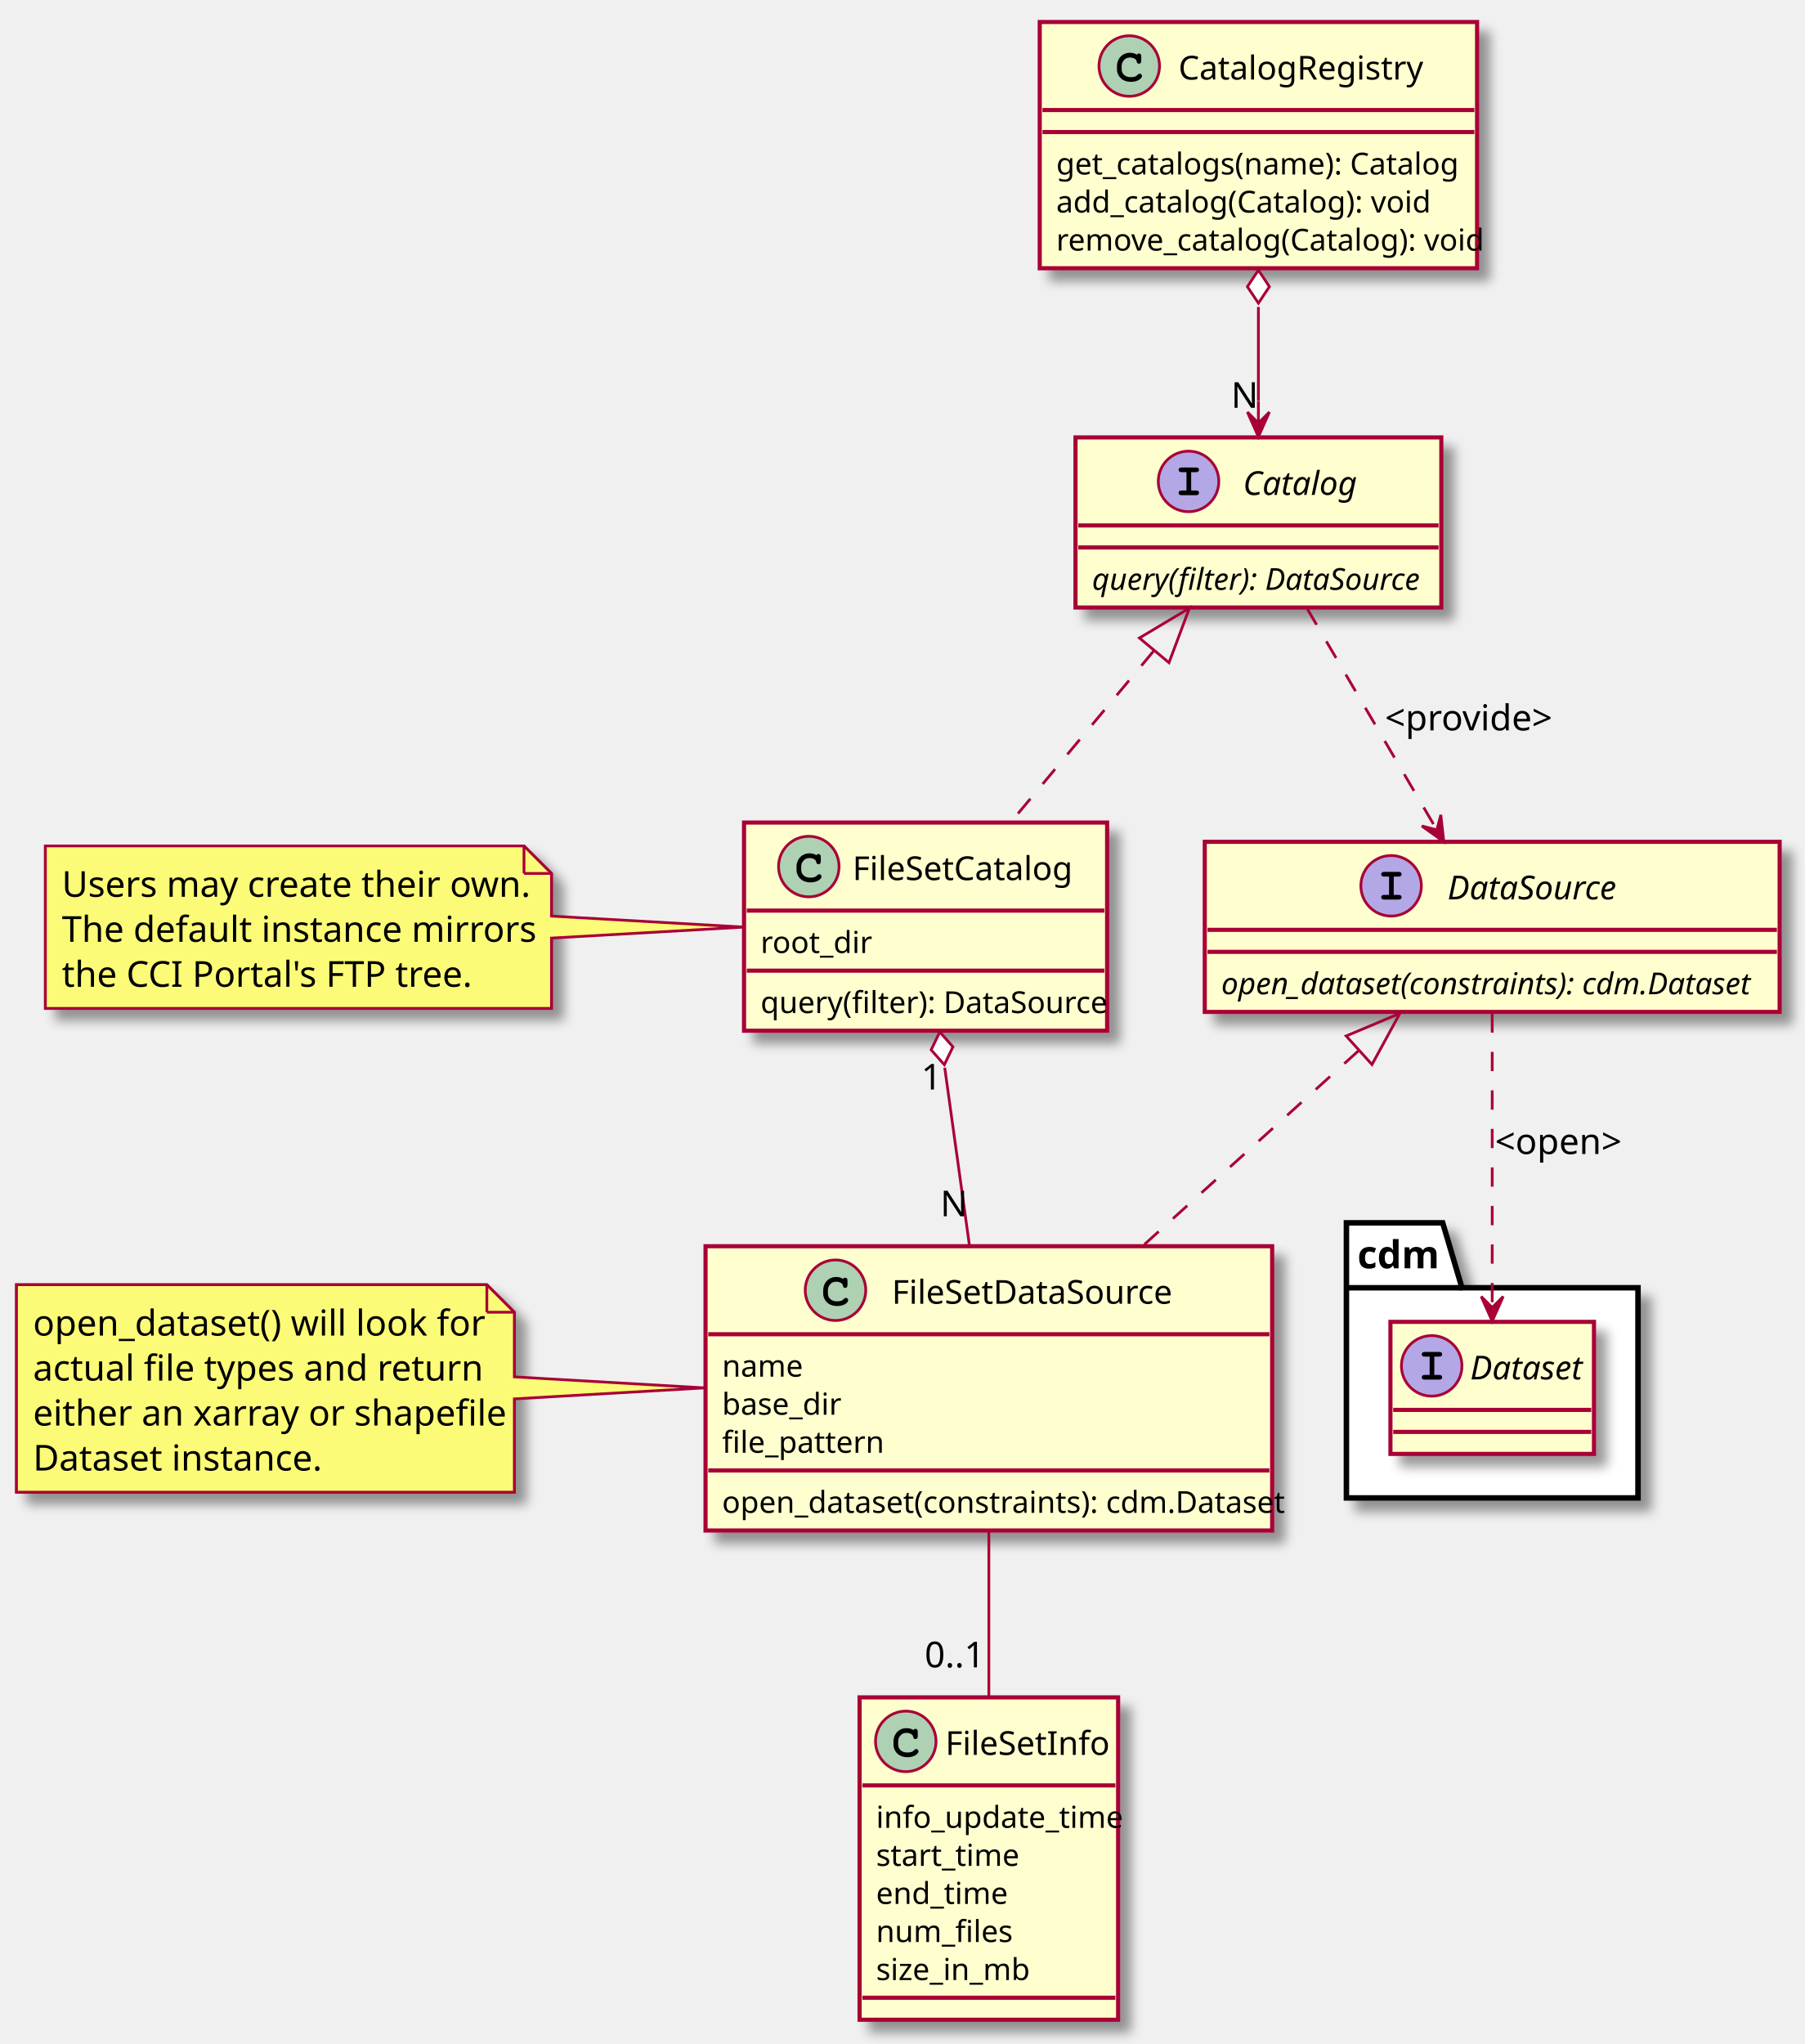
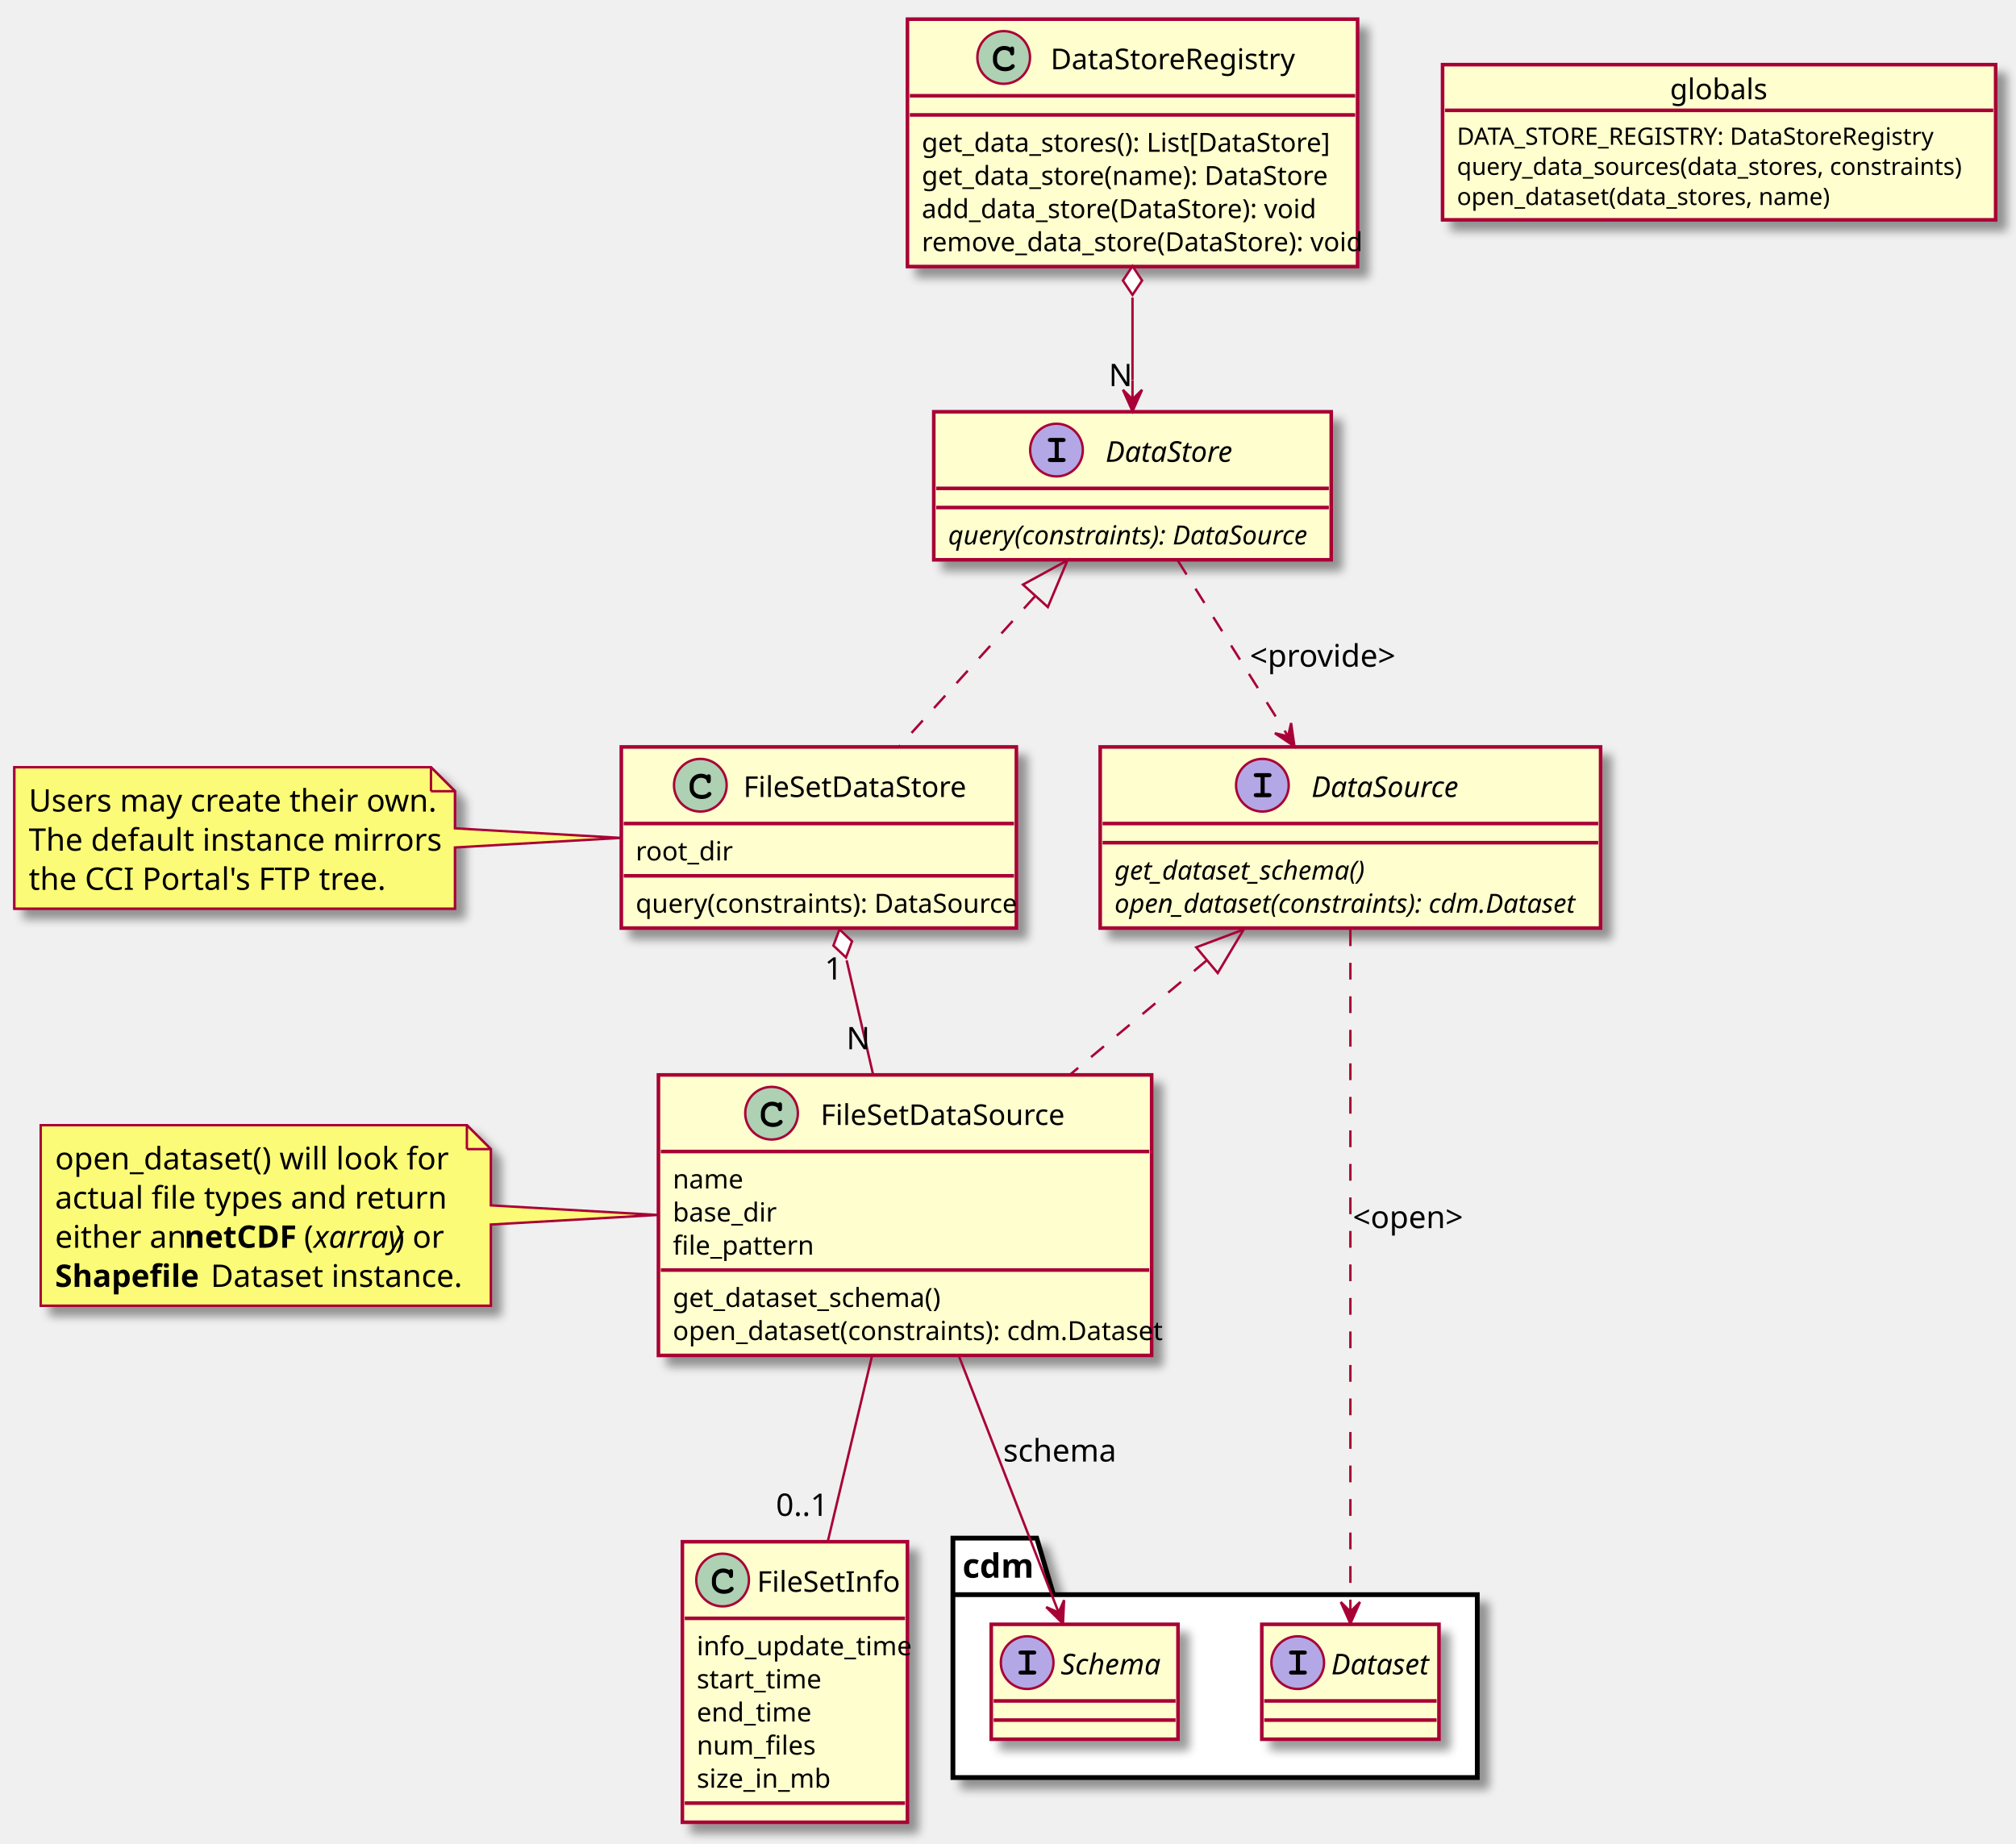
- <svg xmlns="http://www.w3.org/2000/svg" height="743px" style="width:656px;height:743px;" version="1.1" viewBox="0 0 656 743" width="656px">
+ <svg xmlns="http://www.w3.org/2000/svg" height="770px" style="width:842px;height:770px;" version="1.1" viewBox="0 0 842 770" width="842px">
  <defs>
    <filter height="300%" id="f1" width="300%" x="-1" y="-1">
      <feGaussianBlur result="blurOut" stdDeviation="2.0" />
      <feColorMatrix in="blurOut" result="blurOut2" type="matrix" values="0 0 0 0 0 0 0 0 0 0 0 0 0 0 0 0 0 0 .4 0" />
      <feOffset dx="4.0" dy="4.0" in="blurOut2" result="blurOut3" />
      <feBlend in="SourceGraphic" in2="blurOut3" mode="normal" />
    </filter>
  </defs>
  <g>
-     <polygon fill="#FFFFFF" filter="url(#f1)" points="489.5,444.5,524.5,444.5,531.5,468.109,595.5,468.109,595.5,544.5,489.5,544.5,489.5,444.5" style="stroke: #000000; stroke-width: 2.0;" />
-     <line style="stroke: #000000; stroke-width: 2.0;" x1="489.5" x2="531.5" y1="468.109" y2="468.109" />
-     <text fill="#000000" font-family="sans-serif" font-size="14" font-weight="bold" lengthAdjust="spacingAndGlyphs" textLength="29" x="493.5" y="461.033">cdm</text>
-     <rect fill="#FEFECE" filter="url(#f1)" height="48" style="stroke: #A80036; stroke-width: 1.5;" width="74" x="505.5" y="480.5" />
-     <ellipse cx="520.5" cy="496.5" fill="#B4A7E5" rx="11" ry="11" style="stroke: #A80036; stroke-width: 1.0;" />
-     <path d="M521.453,493.141 L521.453,499.797 L523.172,499.797 Q523.781,499.797 524.047,500.031 Q524.312,500.266 524.312,500.656 Q524.312,501.031 524.047,501.266 Q523.781,501.5 523.172,501.5 L518.031,501.5 Q517.422,501.5 517.156,501.266 Q516.891,501.031 516.891,500.641 Q516.891,500.266 517.156,500.031 Q517.422,499.797 518.031,499.797 L519.75,499.797 L519.75,493.141 L518.031,493.141 Q517.422,493.141 517.156,492.906 Q516.891,492.672 516.891,492.281 Q516.891,491.906 517.156,491.672 Q517.422,491.438 518.031,491.438 L523.172,491.438 Q523.781,491.438 524.047,491.672 Q524.312,491.906 524.312,492.281 Q524.312,492.672 524.047,492.906 Q523.781,493.141 523.172,493.141 L521.453,493.141 Z " />
-     <text fill="#000000" font-family="sans-serif" font-size="12" font-style="italic" lengthAdjust="spacingAndGlyphs" textLength="42" x="534.5" y="501.41">Dataset</text>
-     <line style="stroke: #A80036; stroke-width: 1.5;" x1="506.5" x2="578.5" y1="512.5" y2="512.5" />
-     <line style="stroke: #A80036; stroke-width: 1.5;" x1="506.5" x2="578.5" y1="520.5" y2="520.5" />
-     <rect fill="#FEFECE" filter="url(#f1)" height="89.508" style="stroke: #A80036; stroke-width: 1.5;" width="159" x="378" y="8" />
-     <ellipse cx="410.55" cy="24" fill="#ADD1B2" rx="11" ry="11" style="stroke: #A80036; stroke-width: 1.0;" />
-     <path d="M413.316,19.875 Q413.472,19.656 413.659,19.547 Q413.847,19.438 414.066,19.438 Q414.441,19.438 414.675,19.695 Q414.909,19.953 414.909,20.562 L414.909,22.016 Q414.909,22.625 414.675,22.891 Q414.441,23.156 414.066,23.156 Q413.722,23.156 413.519,22.953 Q413.316,22.766 413.206,22.25 Q413.159,21.891 412.972,21.703 Q412.644,21.328 412.034,21.109 Q411.425,20.891 410.8,20.891 Q410.034,20.891 409.402,21.219 Q408.769,21.547 408.277,22.297 Q407.784,23.047 407.784,24.078 L407.784,25.172 Q407.784,26.406 408.675,27.227 Q409.566,28.047 411.159,28.047 Q412.097,28.047 412.753,27.797 Q413.144,27.641 413.566,27.203 Q413.831,26.938 413.98,26.859 Q414.128,26.781 414.331,26.781 Q414.659,26.781 414.917,27.039 Q415.175,27.297 415.175,27.641 Q415.175,27.984 414.831,28.391 Q414.331,28.969 413.534,29.297 Q412.456,29.75 411.159,29.75 Q409.644,29.75 408.441,29.125 Q407.456,28.625 406.769,27.555 Q406.081,26.484 406.081,25.203 L406.081,24.047 Q406.081,22.719 406.698,21.57 Q407.316,20.422 408.409,19.805 Q409.503,19.188 410.738,19.188 Q411.472,19.188 412.12,19.352 Q412.769,19.516 413.316,19.875 Z " />
-     <text fill="#000000" font-family="sans-serif" font-size="12" lengthAdjust="spacingAndGlyphs" textLength="88" x="428.45" y="28.91">CatalogRegistry</text>
-     <line style="stroke: #A80036; stroke-width: 1.5;" x1="379" x2="536" y1="40" y2="40" />
-     <line style="stroke: #A80036; stroke-width: 1.5;" x1="379" x2="536" y1="48" y2="48" />
-     <text fill="#000000" font-family="sans-serif" font-size="11" lengthAdjust="spacingAndGlyphs" textLength="138" x="384" y="63.419">get_catalogs(name): Catalog</text>
-     <text fill="#000000" font-family="sans-serif" font-size="11" lengthAdjust="spacingAndGlyphs" textLength="129" x="384" y="77.255">add_catalog(Catalog): void</text>
-     <text fill="#000000" font-family="sans-serif" font-size="11" lengthAdjust="spacingAndGlyphs" textLength="147" x="384" y="91.091">remove_catalog(Catalog): void</text>
-     <rect fill="#FEFECE" filter="url(#f1)" height="61.836" style="stroke: #A80036; stroke-width: 1.5;" width="133" x="391" y="159" />
-     <ellipse cx="432.1" cy="175" fill="#B4A7E5" rx="11" ry="11" style="stroke: #A80036; stroke-width: 1.0;" />
-     <path d="M433.053,171.641 L433.053,178.297 L434.772,178.297 Q435.381,178.297 435.647,178.531 Q435.913,178.766 435.913,179.156 Q435.913,179.531 435.647,179.766 Q435.381,180 434.772,180 L429.631,180 Q429.022,180 428.756,179.766 Q428.491,179.531 428.491,179.141 Q428.491,178.766 428.756,178.531 Q429.022,178.297 429.631,178.297 L431.35,178.297 L431.35,171.641 L429.631,171.641 Q429.022,171.641 428.756,171.406 Q428.491,171.172 428.491,170.781 Q428.491,170.406 428.756,170.172 Q429.022,169.938 429.631,169.938 L434.772,169.938 Q435.381,169.938 435.647,170.172 Q435.913,170.406 435.913,170.781 Q435.913,171.172 435.647,171.406 Q435.381,171.641 434.772,171.641 L433.053,171.641 Z " />
-     <text fill="#000000" font-family="sans-serif" font-size="12" font-style="italic" lengthAdjust="spacingAndGlyphs" textLength="43" x="451.9" y="179.91">Catalog</text>
-     <line style="stroke: #A80036; stroke-width: 1.5;" x1="392" x2="523" y1="191" y2="191" />
-     <line style="stroke: #A80036; stroke-width: 1.5;" x1="392" x2="523" y1="199" y2="199" />
-     <text fill="#000000" font-family="sans-serif" font-size="11" font-style="italic" lengthAdjust="spacingAndGlyphs" textLength="121" x="397" y="214.419">query(filter): DataSource</text>
-     <rect fill="#FEFECE" filter="url(#f1)" height="61.836" style="stroke: #A80036; stroke-width: 1.5;" width="209" x="438" y="306" />
-     <ellipse cx="505.75" cy="322" fill="#B4A7E5" rx="11" ry="11" style="stroke: #A80036; stroke-width: 1.0;" />
-     <path d="M506.703,318.641 L506.703,325.297 L508.422,325.297 Q509.031,325.297 509.297,325.531 Q509.562,325.766 509.562,326.156 Q509.562,326.531 509.297,326.766 Q509.031,327 508.422,327 L503.281,327 Q502.672,327 502.406,326.766 Q502.141,326.531 502.141,326.141 Q502.141,325.766 502.406,325.531 Q502.672,325.297 503.281,325.297 L505,325.297 L505,318.641 L503.281,318.641 Q502.672,318.641 502.406,318.406 Q502.141,318.172 502.141,317.781 Q502.141,317.406 502.406,317.172 Q502.672,316.938 503.281,316.938 L508.422,316.938 Q509.031,316.938 509.297,317.172 Q509.562,317.406 509.562,317.781 Q509.562,318.172 509.297,318.406 Q509.031,318.641 508.422,318.641 L506.703,318.641 Z " />
-     <text fill="#000000" font-family="sans-serif" font-size="12" font-style="italic" lengthAdjust="spacingAndGlyphs" textLength="65" x="526.25" y="326.91">DataSource</text>
-     <line style="stroke: #A80036; stroke-width: 1.5;" x1="439" x2="646" y1="338" y2="338" />
-     <line style="stroke: #A80036; stroke-width: 1.5;" x1="439" x2="646" y1="346" y2="346" />
-     <text fill="#000000" font-family="sans-serif" font-size="11" font-style="italic" lengthAdjust="spacingAndGlyphs" textLength="197" x="444" y="361.419">open_dataset(constraints): cdm.Dataset</text>
-     <rect fill="#FEFECE" filter="url(#f1)" height="75.672" style="stroke: #A80036; stroke-width: 1.5;" width="132" x="270.5" y="299" />
-     <ellipse cx="294.05" cy="315" fill="#ADD1B2" rx="11" ry="11" style="stroke: #A80036; stroke-width: 1.0;" />
-     <path d="M296.816,310.875 Q296.972,310.656 297.159,310.547 Q297.347,310.438 297.566,310.438 Q297.941,310.438 298.175,310.695 Q298.409,310.953 298.409,311.562 L298.409,313.016 Q298.409,313.625 298.175,313.891 Q297.941,314.156 297.566,314.156 Q297.222,314.156 297.019,313.953 Q296.816,313.766 296.706,313.25 Q296.659,312.891 296.472,312.703 Q296.144,312.328 295.534,312.109 Q294.925,311.891 294.3,311.891 Q293.534,311.891 292.902,312.219 Q292.269,312.547 291.777,313.297 Q291.284,314.047 291.284,315.078 L291.284,316.172 Q291.284,317.406 292.175,318.227 Q293.066,319.047 294.659,319.047 Q295.597,319.047 296.253,318.797 Q296.644,318.641 297.066,318.203 Q297.331,317.938 297.48,317.859 Q297.628,317.781 297.831,317.781 Q298.159,317.781 298.417,318.039 Q298.675,318.297 298.675,318.641 Q298.675,318.984 298.331,319.391 Q297.831,319.969 297.034,320.297 Q295.956,320.75 294.659,320.75 Q293.144,320.75 291.941,320.125 Q290.956,319.625 290.269,318.555 Q289.581,317.484 289.581,316.203 L289.581,315.047 Q289.581,313.719 290.198,312.57 Q290.816,311.422 291.909,310.805 Q293.003,310.188 294.238,310.188 Q294.972,310.188 295.62,310.352 Q296.269,310.516 296.816,310.875 Z " />
-     <text fill="#000000" font-family="sans-serif" font-size="12" lengthAdjust="spacingAndGlyphs" textLength="81" x="309.95" y="319.91">FileSetCatalog</text>
-     <line style="stroke: #A80036; stroke-width: 1.5;" x1="271.5" x2="401.5" y1="331" y2="331" />
-     <text fill="#000000" font-family="sans-serif" font-size="11" lengthAdjust="spacingAndGlyphs" textLength="37" x="276.5" y="346.419">root_dir</text>
-     <line style="stroke: #A80036; stroke-width: 1.5;" x1="271.5" x2="401.5" y1="352.836" y2="352.836" />
-     <text fill="#000000" font-family="sans-serif" font-size="11" lengthAdjust="spacingAndGlyphs" textLength="120" x="276.5" y="368.255">query(filter): DataSource</text>
-     <rect fill="#FEFECE" filter="url(#f1)" height="103.344" style="stroke: #A80036; stroke-width: 1.5;" width="206" x="256.5" y="453" />
-     <ellipse cx="303.75" cy="469" fill="#ADD1B2" rx="11" ry="11" style="stroke: #A80036; stroke-width: 1.0;" />
-     <path d="M306.516,464.875 Q306.672,464.656 306.859,464.547 Q307.047,464.438 307.266,464.438 Q307.641,464.438 307.875,464.695 Q308.109,464.953 308.109,465.562 L308.109,467.016 Q308.109,467.625 307.875,467.891 Q307.641,468.156 307.266,468.156 Q306.922,468.156 306.719,467.953 Q306.516,467.766 306.406,467.25 Q306.359,466.891 306.172,466.703 Q305.844,466.328 305.234,466.109 Q304.625,465.891 304,465.891 Q303.234,465.891 302.602,466.219 Q301.969,466.547 301.477,467.297 Q300.984,468.047 300.984,469.078 L300.984,470.172 Q300.984,471.406 301.875,472.227 Q302.766,473.047 304.359,473.047 Q305.297,473.047 305.953,472.797 Q306.344,472.641 306.766,472.203 Q307.031,471.938 307.18,471.859 Q307.328,471.781 307.531,471.781 Q307.859,471.781 308.117,472.039 Q308.375,472.297 308.375,472.641 Q308.375,472.984 308.031,473.391 Q307.531,473.969 306.734,474.297 Q305.656,474.75 304.359,474.75 Q302.844,474.75 301.641,474.125 Q300.656,473.625 299.969,472.555 Q299.281,471.484 299.281,470.203 L299.281,469.047 Q299.281,467.719 299.898,466.57 Q300.516,465.422 301.609,464.805 Q302.703,464.188 303.938,464.188 Q304.672,464.188 305.32,464.352 Q305.969,464.516 306.516,464.875 Z " />
-     <text fill="#000000" font-family="sans-serif" font-size="12" lengthAdjust="spacingAndGlyphs" textLength="103" x="324.25" y="473.91">FileSetDataSource</text>
-     <line style="stroke: #A80036; stroke-width: 1.5;" x1="257.5" x2="461.5" y1="485" y2="485" />
-     <text fill="#000000" font-family="sans-serif" font-size="11" lengthAdjust="spacingAndGlyphs" textLength="26" x="262.5" y="500.419">name</text>
-     <text fill="#000000" font-family="sans-serif" font-size="11" lengthAdjust="spacingAndGlyphs" textLength="42" x="262.5" y="514.255">base_dir</text>
-     <text fill="#000000" font-family="sans-serif" font-size="11" lengthAdjust="spacingAndGlyphs" textLength="54" x="262.5" y="528.091">file_pattern</text>
-     <line style="stroke: #A80036; stroke-width: 1.5;" x1="257.5" x2="461.5" y1="534.508" y2="534.508" />
-     <text fill="#000000" font-family="sans-serif" font-size="11" lengthAdjust="spacingAndGlyphs" textLength="194" x="262.5" y="549.927">open_dataset(constraints): cdm.Dataset</text>
-     <rect fill="#FEFECE" filter="url(#f1)" height="117.18" style="stroke: #A80036; stroke-width: 1.5;" width="94" x="312.5" y="617" />
-     <ellipse cx="329.3" cy="633" fill="#ADD1B2" rx="11" ry="11" style="stroke: #A80036; stroke-width: 1.0;" />
-     <path d="M332.066,628.875 Q332.222,628.656 332.409,628.547 Q332.597,628.438 332.816,628.438 Q333.191,628.438 333.425,628.695 Q333.659,628.953 333.659,629.562 L333.659,631.016 Q333.659,631.625 333.425,631.891 Q333.191,632.156 332.816,632.156 Q332.472,632.156 332.269,631.953 Q332.066,631.766 331.956,631.25 Q331.909,630.891 331.722,630.703 Q331.394,630.328 330.784,630.109 Q330.175,629.891 329.55,629.891 Q328.784,629.891 328.152,630.219 Q327.519,630.547 327.027,631.297 Q326.534,632.047 326.534,633.078 L326.534,634.172 Q326.534,635.406 327.425,636.227 Q328.316,637.047 329.909,637.047 Q330.847,637.047 331.503,636.797 Q331.894,636.641 332.316,636.203 Q332.581,635.938 332.73,635.859 Q332.878,635.781 333.081,635.781 Q333.409,635.781 333.667,636.039 Q333.925,636.297 333.925,636.641 Q333.925,636.984 333.581,637.391 Q333.081,637.969 332.284,638.297 Q331.206,638.75 329.909,638.75 Q328.394,638.75 327.191,638.125 Q326.206,637.625 325.519,636.555 Q324.831,635.484 324.831,634.203 L324.831,633.047 Q324.831,631.719 325.448,630.57 Q326.066,629.422 327.159,628.805 Q328.253,628.188 329.488,628.188 Q330.222,628.188 330.87,628.352 Q331.519,628.516 332.066,628.875 Z " />
-     <text fill="#000000" font-family="sans-serif" font-size="12" lengthAdjust="spacingAndGlyphs" textLength="58" x="343.7" y="637.91">FileSetInfo</text>
-     <line style="stroke: #A80036; stroke-width: 1.5;" x1="313.5" x2="405.5" y1="649" y2="649" />
-     <text fill="#000000" font-family="sans-serif" font-size="11" lengthAdjust="spacingAndGlyphs" textLength="82" x="318.5" y="664.419">info_update_time</text>
-     <text fill="#000000" font-family="sans-serif" font-size="11" lengthAdjust="spacingAndGlyphs" textLength="47" x="318.5" y="678.255">start_time</text>
-     <text fill="#000000" font-family="sans-serif" font-size="11" lengthAdjust="spacingAndGlyphs" textLength="43" x="318.5" y="692.091">end_time</text>
-     <text fill="#000000" font-family="sans-serif" font-size="11" lengthAdjust="spacingAndGlyphs" textLength="46" x="318.5" y="705.927">num_files</text>
-     <text fill="#000000" font-family="sans-serif" font-size="11" lengthAdjust="spacingAndGlyphs" textLength="54" x="318.5" y="719.763">size_in_mb</text>
-     <line style="stroke: #A80036; stroke-width: 1.5;" x1="313.5" x2="405.5" y1="726.18" y2="726.18" />
-     <polygon fill="#FBFB77" filter="url(#f1)" points="16.5,307.5,16.5,366.555,200.5,366.555,200.5,317.5,190.5,307.5,16.5,307.5" style="stroke: #A80036; stroke-width: 1.0;" />
-     <polygon fill="#FBFB77" points="16.5,307.5,16.5,366.555,200.5,366.555,200.5,341,270.447,337,200.5,333,200.5,317.5,190.5,307.5,16.5,307.5" style="stroke: #A80036; stroke-width: 1.0;" />
-     <line style="stroke: #A80036; stroke-width: 1.0;" x1="190.5" x2="190.5" y1="307.5" y2="317.5" />
-     <line style="stroke: #A80036; stroke-width: 1.0;" x1="200.5" x2="190.5" y1="317.5" y2="317.5" />
-     <text fill="#000000" font-family="sans-serif" font-size="13" lengthAdjust="spacingAndGlyphs" textLength="163" x="22.5" y="325.995">Users may create their own.</text>
-     <text fill="#000000" font-family="sans-serif" font-size="13" lengthAdjust="spacingAndGlyphs" textLength="160" x="22.5" y="342.347">The default instance mirrors</text>
-     <text fill="#000000" font-family="sans-serif" font-size="13" lengthAdjust="spacingAndGlyphs" textLength="148" x="22.5" y="358.698">the CCI Portal's FTP tree.</text>
-     <polygon fill="#FBFB77" filter="url(#f1)" points="6,467,6,542.406,187,542.406,187,477,177,467,6,467" style="stroke: #A80036; stroke-width: 1.0;" />
-     <polygon fill="#FBFB77" points="6,467,6,542.406,187,542.406,187,508.5,256.165,504.5,187,500.5,187,477,177,467,6,467" style="stroke: #A80036; stroke-width: 1.0;" />
-     <line style="stroke: #A80036; stroke-width: 1.0;" x1="177" x2="177" y1="467" y2="477" />
-     <line style="stroke: #A80036; stroke-width: 1.0;" x1="187" x2="177" y1="477" y2="477" />
-     <text fill="#000000" font-family="sans-serif" font-size="13" lengthAdjust="spacingAndGlyphs" textLength="154" x="12" y="485.495">open_dataset() will look for</text>
-     <text fill="#000000" font-family="sans-serif" font-size="13" lengthAdjust="spacingAndGlyphs" textLength="153" x="12" y="501.847">actual file types and return</text>
-     <text fill="#000000" font-family="sans-serif" font-size="13" lengthAdjust="spacingAndGlyphs" textLength="160" x="12" y="518.198">either an xarray or shapefile</text>
-     <text fill="#000000" font-family="sans-serif" font-size="13" lengthAdjust="spacingAndGlyphs" textLength="102" x="12" y="534.55">Dataset instance.</text>
-     <path d="M419.442,236.607 C402.738,256.623 383.376,279.826 367.562,298.777 " fill="none" style="stroke: #A80036; stroke-width: 1.0; stroke-dasharray: 7.0,7.0;" />
-     <polygon fill="none" points="414.24,231.915,432.429,221.044,424.989,240.885,414.24,231.915" style="stroke: #A80036; stroke-width: 1.0;" />
-     <path d="M493.925,381.93 C469.808,403.74 440.546,430.204 415.49,452.864 " fill="none" style="stroke: #A80036; stroke-width: 1.0; stroke-dasharray: 7.0,7.0;" />
-     <polygon fill="none" points="489.406,376.579,508.935,368.355,498.797,386.962,489.406,376.579" style="stroke: #A80036; stroke-width: 1.0;" />
-     <path d="M457.5,111.578 C457.5,122.998 457.5,134.806 457.5,145.655 " fill="none" style="stroke: #A80036; stroke-width: 1.0;" />
-     <polygon fill="#A80036" points="457.5,158.782,461.5,149.782,457.5,153.782,453.5,149.782,457.5,158.782" style="stroke: #A80036; stroke-width: 1.0;" />
-     <line style="stroke: #A80036; stroke-width: 1.0;" x1="457.5" x2="457.5" y1="153.782" y2="145.782" />
-     <polygon fill="#FFFFFF" points="457.5,98.204,453.5,104.204,457.5,110.204,461.5,104.204,457.5,98.204" style="stroke: #A80036; stroke-width: 1.0;" />
-     <text fill="#000000" font-family="sans-serif" font-size="13" lengthAdjust="spacingAndGlyphs" textLength="9" x="447.572" y="148.242">N</text>
-     <path d="M475.112,221.044 C488.845,244.472 507.932,277.031 522.287,301.52 " fill="none" style="stroke: #A80036; stroke-width: 1.0; stroke-dasharray: 7.0,7.0;" />
-     <polygon fill="#A80036" points="524.911,305.994,523.811,296.207,522.383,301.68,516.909,300.252,524.911,305.994" style="stroke: #A80036; stroke-width: 1.0;" />
-     <text fill="#000000" font-family="sans-serif" font-size="13" lengthAdjust="spacingAndGlyphs" textLength="56" x="503.5" y="265.495">&lt;provide&gt;</text>
-     <path d="M542.5,368.355 C542.5,398.751 542.5,445.17 542.5,474.922 " fill="none" style="stroke: #A80036; stroke-width: 1.0; stroke-dasharray: 7.0,7.0;" />
-     <polygon fill="#A80036" points="542.5,480.275,546.5,471.275,542.5,475.275,538.5,471.275,542.5,480.275" style="stroke: #A80036; stroke-width: 1.0;" />
-     <text fill="#000000" font-family="sans-serif" font-size="13" lengthAdjust="spacingAndGlyphs" textLength="44" x="543.5" y="419.495">&lt;open&gt;</text>
-     <path d="M343.465,388.116 C346.32,408.662 349.62,432.404 352.481,452.99 " fill="none" style="stroke: #A80036; stroke-width: 1.0;" />
-     <polygon fill="#FFFFFF" points="341.662,375.141,338.526,381.635,343.314,387.027,346.45,380.533,341.662,375.141" style="stroke: #A80036; stroke-width: 1.0;" />
-     <text fill="#000000" font-family="sans-serif" font-size="13" lengthAdjust="spacingAndGlyphs" textLength="7" x="334.927" y="396.044">1</text>
-     <text fill="#000000" font-family="sans-serif" font-size="13" lengthAdjust="spacingAndGlyphs" textLength="9" x="341.861" y="442.117">N</text>
-     <path d="M359.5,556.206 C359.5,575.262 359.5,597.064 359.5,616.717 " fill="none" style="stroke: #A80036; stroke-width: 1.0;" />
-     <text fill="#000000" font-family="sans-serif" font-size="13" lengthAdjust="spacingAndGlyphs" textLength="22" x="336.159" y="606.083">0..1</text>
+     <polygon fill="#FFFFFF" filter="url(#f1)" points="398,642.5,433,642.5,440,666.109,617,666.109,617,742.5,398,742.5,398,642.5" style="stroke: #000000; stroke-width: 2.0;" />
+     <line style="stroke: #000000; stroke-width: 2.0;" x1="398" x2="440" y1="666.109" y2="666.109" />
+     <text fill="#000000" font-family="sans-serif" font-size="14" font-weight="bold" lengthAdjust="spacingAndGlyphs" textLength="29" x="402" y="659.033">cdm</text>
+     <rect fill="#FEFECE" filter="url(#f1)" height="48" style="stroke: #A80036; stroke-width: 1.5;" width="74" x="527" y="678.5" />
+     <ellipse cx="542" cy="694.5" fill="#B4A7E5" rx="11" ry="11" style="stroke: #A80036; stroke-width: 1.0;" />
+     <path d="M542.953,691.141 L542.953,697.797 L544.672,697.797 Q545.281,697.797 545.547,698.031 Q545.812,698.266 545.812,698.656 Q545.812,699.031 545.547,699.266 Q545.281,699.5 544.672,699.5 L539.531,699.5 Q538.922,699.5 538.656,699.266 Q538.391,699.031 538.391,698.641 Q538.391,698.266 538.656,698.031 Q538.922,697.797 539.531,697.797 L541.25,697.797 L541.25,691.141 L539.531,691.141 Q538.922,691.141 538.656,690.906 Q538.391,690.672 538.391,690.281 Q538.391,689.906 538.656,689.672 Q538.922,689.438 539.531,689.438 L544.672,689.438 Q545.281,689.438 545.547,689.672 Q545.812,689.906 545.812,690.281 Q545.812,690.672 545.547,690.906 Q545.281,691.141 544.672,691.141 L542.953,691.141 Z " />
+     <text fill="#000000" font-family="sans-serif" font-size="12" font-style="italic" lengthAdjust="spacingAndGlyphs" textLength="42" x="556" y="699.41">Dataset</text>
+     <line style="stroke: #A80036; stroke-width: 1.5;" x1="528" x2="600" y1="710.5" y2="710.5" />
+     <line style="stroke: #A80036; stroke-width: 1.5;" x1="528" x2="600" y1="718.5" y2="718.5" />
+     <rect fill="#FEFECE" filter="url(#f1)" height="48" style="stroke: #A80036; stroke-width: 1.5;" width="78" x="414" y="678.5" />
+     <ellipse cx="429" cy="694.5" fill="#B4A7E5" rx="11" ry="11" style="stroke: #A80036; stroke-width: 1.0;" />
+     <path d="M429.953,691.141 L429.953,697.797 L431.672,697.797 Q432.281,697.797 432.547,698.031 Q432.812,698.266 432.812,698.656 Q432.812,699.031 432.547,699.266 Q432.281,699.5 431.672,699.5 L426.531,699.5 Q425.922,699.5 425.656,699.266 Q425.391,699.031 425.391,698.641 Q425.391,698.266 425.656,698.031 Q425.922,697.797 426.531,697.797 L428.25,697.797 L428.25,691.141 L426.531,691.141 Q425.922,691.141 425.656,690.906 Q425.391,690.672 425.391,690.281 Q425.391,689.906 425.656,689.672 Q425.922,689.438 426.531,689.438 L431.672,689.438 Q432.281,689.438 432.547,689.672 Q432.812,689.906 432.812,690.281 Q432.812,690.672 432.547,690.906 Q432.281,691.141 431.672,691.141 L429.953,691.141 Z " />
+     <text fill="#000000" font-family="sans-serif" font-size="12" font-style="italic" lengthAdjust="spacingAndGlyphs" textLength="46" x="443" y="699.41">Schema</text>
+     <line style="stroke: #A80036; stroke-width: 1.5;" x1="415" x2="491" y1="710.5" y2="710.5" />
+     <line style="stroke: #A80036; stroke-width: 1.5;" x1="415" x2="491" y1="718.5" y2="718.5" />
+     <rect fill="#FEFECE" filter="url(#f1)" height="103.344" style="stroke: #A80036; stroke-width: 1.5;" width="188" x="379" y="8" />
+     <ellipse cx="419.2" cy="24" fill="#ADD1B2" rx="11" ry="11" style="stroke: #A80036; stroke-width: 1.0;" />
+     <path d="M421.966,19.875 Q422.122,19.656 422.309,19.547 Q422.497,19.438 422.716,19.438 Q423.091,19.438 423.325,19.695 Q423.559,19.953 423.559,20.562 L423.559,22.016 Q423.559,22.625 423.325,22.891 Q423.091,23.156 422.716,23.156 Q422.372,23.156 422.169,22.953 Q421.966,22.766 421.856,22.25 Q421.809,21.891 421.622,21.703 Q421.294,21.328 420.684,21.109 Q420.075,20.891 419.45,20.891 Q418.684,20.891 418.052,21.219 Q417.419,21.547 416.927,22.297 Q416.434,23.047 416.434,24.078 L416.434,25.172 Q416.434,26.406 417.325,27.227 Q418.216,28.047 419.809,28.047 Q420.747,28.047 421.403,27.797 Q421.794,27.641 422.216,27.203 Q422.481,26.938 422.63,26.859 Q422.778,26.781 422.981,26.781 Q423.309,26.781 423.567,27.039 Q423.825,27.297 423.825,27.641 Q423.825,27.984 423.481,28.391 Q422.981,28.969 422.184,29.297 Q421.106,29.75 419.809,29.75 Q418.294,29.75 417.091,29.125 Q416.106,28.625 415.419,27.555 Q414.731,26.484 414.731,25.203 L414.731,24.047 Q414.731,22.719 415.348,21.57 Q415.966,20.422 417.059,19.805 Q418.153,19.188 419.387,19.188 Q420.122,19.188 420.77,19.352 Q421.419,19.516 421.966,19.875 Z " />
+     <text fill="#000000" font-family="sans-serif" font-size="12" lengthAdjust="spacingAndGlyphs" textLength="100" x="438.8" y="28.91">DataStoreRegistry</text>
+     <line style="stroke: #A80036; stroke-width: 1.5;" x1="380" x2="566" y1="40" y2="40" />
+     <line style="stroke: #A80036; stroke-width: 1.5;" x1="380" x2="566" y1="48" y2="48" />
+     <text fill="#000000" font-family="sans-serif" font-size="11" lengthAdjust="spacingAndGlyphs" textLength="164" x="385" y="63.419">get_data_stores(): List[DataStore]</text>
+     <text fill="#000000" font-family="sans-serif" font-size="11" lengthAdjust="spacingAndGlyphs" textLength="161" x="385" y="77.255">get_data_store(name): DataStore</text>
+     <text fill="#000000" font-family="sans-serif" font-size="11" lengthAdjust="spacingAndGlyphs" textLength="158" x="385" y="91.091">add_data_store(DataStore): void</text>
+     <text fill="#000000" font-family="sans-serif" font-size="11" lengthAdjust="spacingAndGlyphs" textLength="176" x="385" y="104.927">remove_data_store(DataStore): void</text>
+     <rect fill="#FEFECE" filter="url(#f1)" height="61.836" style="stroke: #A80036; stroke-width: 1.5;" width="166" x="390" y="172" />
+     <ellipse cx="441.25" cy="188" fill="#B4A7E5" rx="11" ry="11" style="stroke: #A80036; stroke-width: 1.0;" />
+     <path d="M442.203,184.641 L442.203,191.297 L443.922,191.297 Q444.531,191.297 444.797,191.531 Q445.062,191.766 445.062,192.156 Q445.062,192.531 444.797,192.766 Q444.531,193 443.922,193 L438.781,193 Q438.172,193 437.906,192.766 Q437.641,192.531 437.641,192.141 Q437.641,191.766 437.906,191.531 Q438.172,191.297 438.781,191.297 L440.5,191.297 L440.5,184.641 L438.781,184.641 Q438.172,184.641 437.906,184.406 Q437.641,184.172 437.641,183.781 Q437.641,183.406 437.906,183.172 Q438.172,182.938 438.781,182.938 L443.922,182.938 Q444.531,182.938 444.797,183.172 Q445.062,183.406 445.062,183.781 Q445.062,184.172 444.797,184.406 Q444.531,184.641 443.922,184.641 L442.203,184.641 Z " />
+     <text fill="#000000" font-family="sans-serif" font-size="12" font-style="italic" lengthAdjust="spacingAndGlyphs" textLength="55" x="461.75" y="192.91">DataStore</text>
+     <line style="stroke: #A80036; stroke-width: 1.5;" x1="391" x2="555" y1="204" y2="204" />
+     <line style="stroke: #A80036; stroke-width: 1.5;" x1="391" x2="555" y1="212" y2="212" />
+     <text fill="#000000" font-family="sans-serif" font-size="11" font-style="italic" lengthAdjust="spacingAndGlyphs" textLength="154" x="396" y="227.419">query(constraints): DataSource</text>
+     <rect fill="#FEFECE" filter="url(#f1)" height="75.672" style="stroke: #A80036; stroke-width: 1.5;" width="209" x="459.5" y="312" />
+     <ellipse cx="527.25" cy="328" fill="#B4A7E5" rx="11" ry="11" style="stroke: #A80036; stroke-width: 1.0;" />
+     <path d="M528.203,324.641 L528.203,331.297 L529.922,331.297 Q530.531,331.297 530.797,331.531 Q531.062,331.766 531.062,332.156 Q531.062,332.531 530.797,332.766 Q530.531,333 529.922,333 L524.781,333 Q524.172,333 523.906,332.766 Q523.641,332.531 523.641,332.141 Q523.641,331.766 523.906,331.531 Q524.172,331.297 524.781,331.297 L526.5,331.297 L526.5,324.641 L524.781,324.641 Q524.172,324.641 523.906,324.406 Q523.641,324.172 523.641,323.781 Q523.641,323.406 523.906,323.172 Q524.172,322.938 524.781,322.938 L529.922,322.938 Q530.531,322.938 530.797,323.172 Q531.062,323.406 531.062,323.781 Q531.062,324.172 530.797,324.406 Q530.531,324.641 529.922,324.641 L528.203,324.641 Z " />
+     <text fill="#000000" font-family="sans-serif" font-size="12" font-style="italic" lengthAdjust="spacingAndGlyphs" textLength="65" x="547.75" y="332.91">DataSource</text>
+     <line style="stroke: #A80036; stroke-width: 1.5;" x1="460.5" x2="667.5" y1="344" y2="344" />
+     <line style="stroke: #A80036; stroke-width: 1.5;" x1="460.5" x2="667.5" y1="352" y2="352" />
+     <text fill="#000000" font-family="sans-serif" font-size="11" font-style="italic" lengthAdjust="spacingAndGlyphs" textLength="110" x="465.5" y="367.419">get_dataset_schema()</text>
+     <text fill="#000000" font-family="sans-serif" font-size="11" font-style="italic" lengthAdjust="spacingAndGlyphs" textLength="197" x="465.5" y="381.255">open_dataset(constraints): cdm.Dataset</text>
+     <rect fill="#FEFECE" filter="url(#f1)" height="75.672" style="stroke: #A80036; stroke-width: 1.5;" width="165" x="259.5" y="312" />
+     <ellipse cx="292.5" cy="328" fill="#ADD1B2" rx="11" ry="11" style="stroke: #A80036; stroke-width: 1.0;" />
+     <path d="M295.266,323.875 Q295.422,323.656 295.609,323.547 Q295.797,323.438 296.016,323.438 Q296.391,323.438 296.625,323.695 Q296.859,323.953 296.859,324.562 L296.859,326.016 Q296.859,326.625 296.625,326.891 Q296.391,327.156 296.016,327.156 Q295.672,327.156 295.469,326.953 Q295.266,326.766 295.156,326.25 Q295.109,325.891 294.922,325.703 Q294.594,325.328 293.984,325.109 Q293.375,324.891 292.75,324.891 Q291.984,324.891 291.352,325.219 Q290.719,325.547 290.227,326.297 Q289.734,327.047 289.734,328.078 L289.734,329.172 Q289.734,330.406 290.625,331.227 Q291.516,332.047 293.109,332.047 Q294.047,332.047 294.703,331.797 Q295.094,331.641 295.516,331.203 Q295.781,330.938 295.93,330.859 Q296.078,330.781 296.281,330.781 Q296.609,330.781 296.867,331.039 Q297.125,331.297 297.125,331.641 Q297.125,331.984 296.781,332.391 Q296.281,332.969 295.484,333.297 Q294.406,333.75 293.109,333.75 Q291.594,333.75 290.391,333.125 Q289.406,332.625 288.719,331.555 Q288.031,330.484 288.031,329.203 L288.031,328.047 Q288.031,326.719 288.648,325.57 Q289.266,324.422 290.359,323.805 Q291.453,323.188 292.688,323.188 Q293.422,323.188 294.07,323.352 Q294.719,323.516 295.266,323.875 Z " />
+     <text fill="#000000" font-family="sans-serif" font-size="12" lengthAdjust="spacingAndGlyphs" textLength="93" x="310.5" y="332.91">FileSetDataStore</text>
+     <line style="stroke: #A80036; stroke-width: 1.5;" x1="260.5" x2="423.5" y1="344" y2="344" />
+     <text fill="#000000" font-family="sans-serif" font-size="11" lengthAdjust="spacingAndGlyphs" textLength="37" x="265.5" y="359.419">root_dir</text>
+     <line style="stroke: #A80036; stroke-width: 1.5;" x1="260.5" x2="423.5" y1="365.836" y2="365.836" />
+     <text fill="#000000" font-family="sans-serif" font-size="11" lengthAdjust="spacingAndGlyphs" textLength="153" x="265.5" y="381.255">query(constraints): DataSource</text>
+     <rect fill="#FEFECE" filter="url(#f1)" height="117.18" style="stroke: #A80036; stroke-width: 1.5;" width="206" x="275" y="449" />
+     <ellipse cx="322.25" cy="465" fill="#ADD1B2" rx="11" ry="11" style="stroke: #A80036; stroke-width: 1.0;" />
+     <path d="M325.016,460.875 Q325.172,460.656 325.359,460.547 Q325.547,460.438 325.766,460.438 Q326.141,460.438 326.375,460.695 Q326.609,460.953 326.609,461.562 L326.609,463.016 Q326.609,463.625 326.375,463.891 Q326.141,464.156 325.766,464.156 Q325.422,464.156 325.219,463.953 Q325.016,463.766 324.906,463.25 Q324.859,462.891 324.672,462.703 Q324.344,462.328 323.734,462.109 Q323.125,461.891 322.5,461.891 Q321.734,461.891 321.102,462.219 Q320.469,462.547 319.977,463.297 Q319.484,464.047 319.484,465.078 L319.484,466.172 Q319.484,467.406 320.375,468.227 Q321.266,469.047 322.859,469.047 Q323.797,469.047 324.453,468.797 Q324.844,468.641 325.266,468.203 Q325.531,467.938 325.68,467.859 Q325.828,467.781 326.031,467.781 Q326.359,467.781 326.617,468.039 Q326.875,468.297 326.875,468.641 Q326.875,468.984 326.531,469.391 Q326.031,469.969 325.234,470.297 Q324.156,470.75 322.859,470.75 Q321.344,470.75 320.141,470.125 Q319.156,469.625 318.469,468.555 Q317.781,467.484 317.781,466.203 L317.781,465.047 Q317.781,463.719 318.398,462.57 Q319.016,461.422 320.109,460.805 Q321.203,460.188 322.438,460.188 Q323.172,460.188 323.82,460.352 Q324.469,460.516 325.016,460.875 Z " />
+     <text fill="#000000" font-family="sans-serif" font-size="12" lengthAdjust="spacingAndGlyphs" textLength="103" x="342.75" y="469.91">FileSetDataSource</text>
+     <line style="stroke: #A80036; stroke-width: 1.5;" x1="276" x2="480" y1="481" y2="481" />
+     <text fill="#000000" font-family="sans-serif" font-size="11" lengthAdjust="spacingAndGlyphs" textLength="26" x="281" y="496.419">name</text>
+     <text fill="#000000" font-family="sans-serif" font-size="11" lengthAdjust="spacingAndGlyphs" textLength="42" x="281" y="510.255">base_dir</text>
+     <text fill="#000000" font-family="sans-serif" font-size="11" lengthAdjust="spacingAndGlyphs" textLength="54" x="281" y="524.091">file_pattern</text>
+     <line style="stroke: #A80036; stroke-width: 1.5;" x1="276" x2="480" y1="530.508" y2="530.508" />
+     <text fill="#000000" font-family="sans-serif" font-size="11" lengthAdjust="spacingAndGlyphs" textLength="109" x="281" y="545.927">get_dataset_schema()</text>
+     <text fill="#000000" font-family="sans-serif" font-size="11" lengthAdjust="spacingAndGlyphs" textLength="194" x="281" y="559.763">open_dataset(constraints): cdm.Dataset</text>
+     <rect fill="#FEFECE" filter="url(#f1)" height="117.18" style="stroke: #A80036; stroke-width: 1.5;" width="94" x="285" y="644" />
+     <ellipse cx="301.8" cy="660" fill="#ADD1B2" rx="11" ry="11" style="stroke: #A80036; stroke-width: 1.0;" />
+     <path d="M304.566,655.875 Q304.722,655.656 304.909,655.547 Q305.097,655.438 305.316,655.438 Q305.691,655.438 305.925,655.695 Q306.159,655.953 306.159,656.562 L306.159,658.016 Q306.159,658.625 305.925,658.891 Q305.691,659.156 305.316,659.156 Q304.972,659.156 304.769,658.953 Q304.566,658.766 304.456,658.25 Q304.409,657.891 304.222,657.703 Q303.894,657.328 303.284,657.109 Q302.675,656.891 302.05,656.891 Q301.284,656.891 300.652,657.219 Q300.019,657.547 299.527,658.297 Q299.034,659.047 299.034,660.078 L299.034,661.172 Q299.034,662.406 299.925,663.227 Q300.816,664.047 302.409,664.047 Q303.347,664.047 304.003,663.797 Q304.394,663.641 304.816,663.203 Q305.081,662.938 305.23,662.859 Q305.378,662.781 305.581,662.781 Q305.909,662.781 306.167,663.039 Q306.425,663.297 306.425,663.641 Q306.425,663.984 306.081,664.391 Q305.581,664.969 304.784,665.297 Q303.706,665.75 302.409,665.75 Q300.894,665.75 299.691,665.125 Q298.706,664.625 298.019,663.555 Q297.331,662.484 297.331,661.203 L297.331,660.047 Q297.331,658.719 297.948,657.57 Q298.566,656.422 299.659,655.805 Q300.753,655.188 301.988,655.188 Q302.722,655.188 303.37,655.352 Q304.019,655.516 304.566,655.875 Z " />
+     <text fill="#000000" font-family="sans-serif" font-size="12" lengthAdjust="spacingAndGlyphs" textLength="58" x="316.2" y="664.91">FileSetInfo</text>
+     <line style="stroke: #A80036; stroke-width: 1.5;" x1="286" x2="378" y1="676" y2="676" />
+     <text fill="#000000" font-family="sans-serif" font-size="11" lengthAdjust="spacingAndGlyphs" textLength="82" x="291" y="691.419">info_update_time</text>
+     <text fill="#000000" font-family="sans-serif" font-size="11" lengthAdjust="spacingAndGlyphs" textLength="47" x="291" y="705.255">start_time</text>
+     <text fill="#000000" font-family="sans-serif" font-size="11" lengthAdjust="spacingAndGlyphs" textLength="43" x="291" y="719.091">end_time</text>
+     <text fill="#000000" font-family="sans-serif" font-size="11" lengthAdjust="spacingAndGlyphs" textLength="46" x="291" y="732.927">num_files</text>
+     <text fill="#000000" font-family="sans-serif" font-size="11" lengthAdjust="spacingAndGlyphs" textLength="54" x="291" y="746.763">size_in_mb</text>
+     <line style="stroke: #A80036; stroke-width: 1.5;" x1="286" x2="378" y1="753.18" y2="753.18" />
+     <polygon fill="#FBFB77" filter="url(#f1)" points="6,320.5,6,379.555,190,379.555,190,330.5,180,320.5,6,320.5" style="stroke: #A80036; stroke-width: 1.0;" />
+     <polygon fill="#FBFB77" points="6,320.5,6,379.555,190,379.555,190,354,259.419,350,190,346,190,330.5,180,320.5,6,320.5" style="stroke: #A80036; stroke-width: 1.0;" />
+     <line style="stroke: #A80036; stroke-width: 1.0;" x1="180" x2="180" y1="320.5" y2="330.5" />
+     <line style="stroke: #A80036; stroke-width: 1.0;" x1="190" x2="180" y1="330.5" y2="330.5" />
+     <text fill="#000000" font-family="sans-serif" font-size="13" lengthAdjust="spacingAndGlyphs" textLength="163" x="12" y="338.995">Users may create their own.</text>
+     <text fill="#000000" font-family="sans-serif" font-size="13" lengthAdjust="spacingAndGlyphs" textLength="160" x="12" y="355.347">The default instance mirrors</text>
+     <text fill="#000000" font-family="sans-serif" font-size="13" lengthAdjust="spacingAndGlyphs" textLength="148" x="12" y="371.698">the CCI Portal's FTP tree.</text>
+     <polygon fill="#FBFB77" filter="url(#f1)" points="17,470,17,545.406,205,545.406,205,480,195,470,17,470" style="stroke: #A80036; stroke-width: 1.0;" />
+     <polygon fill="#FBFB77" points="17,470,17,545.406,205,545.406,205,511.5,274.682,507.5,205,503.5,205,480,195,470,17,470" style="stroke: #A80036; stroke-width: 1.0;" />
+     <line style="stroke: #A80036; stroke-width: 1.0;" x1="195" x2="195" y1="470" y2="480" />
+     <line style="stroke: #A80036; stroke-width: 1.0;" x1="205" x2="195" y1="480" y2="480" />
+     <text fill="#000000" font-family="sans-serif" font-size="13" lengthAdjust="spacingAndGlyphs" textLength="154" x="23" y="488.495">open_dataset() will look for</text>
+     <text fill="#000000" font-family="sans-serif" font-size="13" lengthAdjust="spacingAndGlyphs" textLength="153" x="23" y="504.847">actual file types and return</text>
+     <text fill="#000000" font-family="sans-serif" font-size="13" lengthAdjust="spacingAndGlyphs" textLength="50" x="23" y="521.198">either an</text>
+     <text fill="#000000" font-family="sans-serif" font-size="13" font-weight="bold" lengthAdjust="spacingAndGlyphs" textLength="46" x="77" y="521.198">netCDF</text>
+     <text fill="#000000" font-family="sans-serif" font-size="13" lengthAdjust="spacingAndGlyphs" textLength="4" x="127" y="521.198">(</text>
+     <text fill="#000000" font-family="sans-serif" font-size="13" font-style="italic" lengthAdjust="spacingAndGlyphs" textLength="34" x="131" y="521.198">xarray</text>
+     <text fill="#000000" font-family="sans-serif" font-size="13" lengthAdjust="spacingAndGlyphs" textLength="19" x="165" y="521.198">) or</text>
+     <text fill="#000000" font-family="sans-serif" font-size="13" font-weight="bold" lengthAdjust="spacingAndGlyphs" textLength="61" x="23" y="537.55">Shapefile</text>
+     <text fill="#000000" font-family="sans-serif" font-size="13" lengthAdjust="spacingAndGlyphs" textLength="102" x="88" y="537.55">Dataset instance.</text>
+     <rect fill="#FEFECE" filter="url(#f1)" height="64.828" style="stroke: #A80036; stroke-width: 1.5;" width="231" x="602.5" y="27" />
+     <text fill="#000000" font-family="sans-serif" font-size="12" lengthAdjust="spacingAndGlyphs" textLength="41" x="697.5" y="41.457">globals</text>
+     <line style="stroke: #A80036; stroke-width: 1.5;" x1="603.5" x2="832.5" y1="46.094" y2="46.094" />
+     <text fill="#000000" font-family="sans-serif" font-size="10" lengthAdjust="spacingAndGlyphs" textLength="219" x="608.5" y="60.475">DATA_STORE_REGISTRY: DataStoreRegistry</text>
+     <text fill="#000000" font-family="sans-serif" font-size="10" lengthAdjust="spacingAndGlyphs" textLength="209" x="608.5" y="73.053">query_data_sources(data_stores, constraints)</text>
+     <text fill="#000000" font-family="sans-serif" font-size="10" lengthAdjust="spacingAndGlyphs" textLength="156" x="608.5" y="85.631">open_dataset(data_stores, name)</text>
+     <path d="M432.335,249.011 C414.13,269.161 392.921,292.637 375.629,311.777 " fill="none" style="stroke: #A80036; stroke-width: 1.0; stroke-dasharray: 7.0,7.0;" />
+     <polygon fill="none" points="427.255,244.192,445.857,234.044,437.643,253.577,427.255,244.192" style="stroke: #A80036; stroke-width: 1.0;" />
+     <path d="M504.024,401.141 C485.808,416.37 465.648,433.224 446.894,448.903 " fill="none" style="stroke: #A80036; stroke-width: 1.0; stroke-dasharray: 7.0,7.0;" />
+     <polygon fill="none" points="499.614,395.704,519.448,388.246,508.594,406.445,499.614,395.704" style="stroke: #A80036; stroke-width: 1.0;" />
+     <path d="M473,124.282 C473,135.923 473,147.818 473,158.69 " fill="none" style="stroke: #A80036; stroke-width: 1.0;" />
+     <polygon fill="#A80036" points="473,171.818,477,162.818,473,166.818,469,162.818,473,171.818" style="stroke: #A80036; stroke-width: 1.0;" />
+     <line style="stroke: #A80036; stroke-width: 1.0;" x1="473" x2="473" y1="166.818" y2="158.818" />
+     <polygon fill="#FFFFFF" points="473,111.185,469,117.185,473,123.185,477,117.185,473,111.185" style="stroke: #A80036; stroke-width: 1.0;" />
+     <text fill="#000000" font-family="sans-serif" font-size="13" lengthAdjust="spacingAndGlyphs" textLength="9" x="463.072" y="161.285">N</text>
+     <path d="M491.855,234.044 C505.186,255.285 523.227,284.033 537.934,307.466 " fill="none" style="stroke: #A80036; stroke-width: 1.0; stroke-dasharray: 7.0,7.0;" />
+     <polygon fill="#A80036" points="540.639,311.777,539.241,302.028,537.98,307.543,532.466,306.282,540.639,311.777" style="stroke: #A80036; stroke-width: 1.0;" />
+     <text fill="#000000" font-family="sans-serif" font-size="13" lengthAdjust="spacingAndGlyphs" textLength="56" x="522" y="278.495">&lt;provide&gt;</text>
+     <path d="M564,388.178 C564,458.609 564,610.066 564,673.085 " fill="none" style="stroke: #A80036; stroke-width: 1.0; stroke-dasharray: 7.0,7.0;" />
+     <polygon fill="#A80036" points="564,678.186,568,669.186,564,673.186,560,669.186,564,678.186" style="stroke: #A80036; stroke-width: 1.0;" />
+     <text fill="#000000" font-family="sans-serif" font-size="13" lengthAdjust="spacingAndGlyphs" textLength="44" x="565" y="512.995">&lt;open&gt;</text>
+     <path d="M400.401,566.145 C414.192,601.635 431.255,645.543 442.135,673.541 " fill="none" style="stroke: #A80036; stroke-width: 1.0;" />
+     <polygon fill="#A80036" points="443.959,678.235,444.427,668.398,442.148,673.575,436.97,671.296,443.959,678.235" style="stroke: #A80036; stroke-width: 1.0;" />
+     <text fill="#000000" font-family="sans-serif" font-size="13" lengthAdjust="spacingAndGlyphs" textLength="46" x="419" y="610.495">schema</text>
+     <path d="M353.608,401.141 C357.134,416.37 361.036,433.224 364.666,448.903 " fill="none" style="stroke: #A80036; stroke-width: 1.0;" />
+     <polygon fill="#FFFFFF" points="350.623,388.246,348.079,394.993,353.329,399.937,355.873,393.19,350.623,388.246" style="stroke: #A80036; stroke-width: 1.0;" />
+     <text fill="#000000" font-family="sans-serif" font-size="13" lengthAdjust="spacingAndGlyphs" textLength="7" x="344.44" y="409.166">1</text>
+     <text fill="#000000" font-family="sans-serif" font-size="13" lengthAdjust="spacingAndGlyphs" textLength="9" x="353.493" y="438.292">N</text>
+     <path d="M364.261,566.145 C358.41,590.693 351.6,619.267 345.748,643.819 " fill="none" style="stroke: #A80036; stroke-width: 1.0;" />
+     <text fill="#000000" font-family="sans-serif" font-size="13" lengthAdjust="spacingAndGlyphs" textLength="22" x="324.083" y="633.198">0..1</text>
  </g>
</svg>
